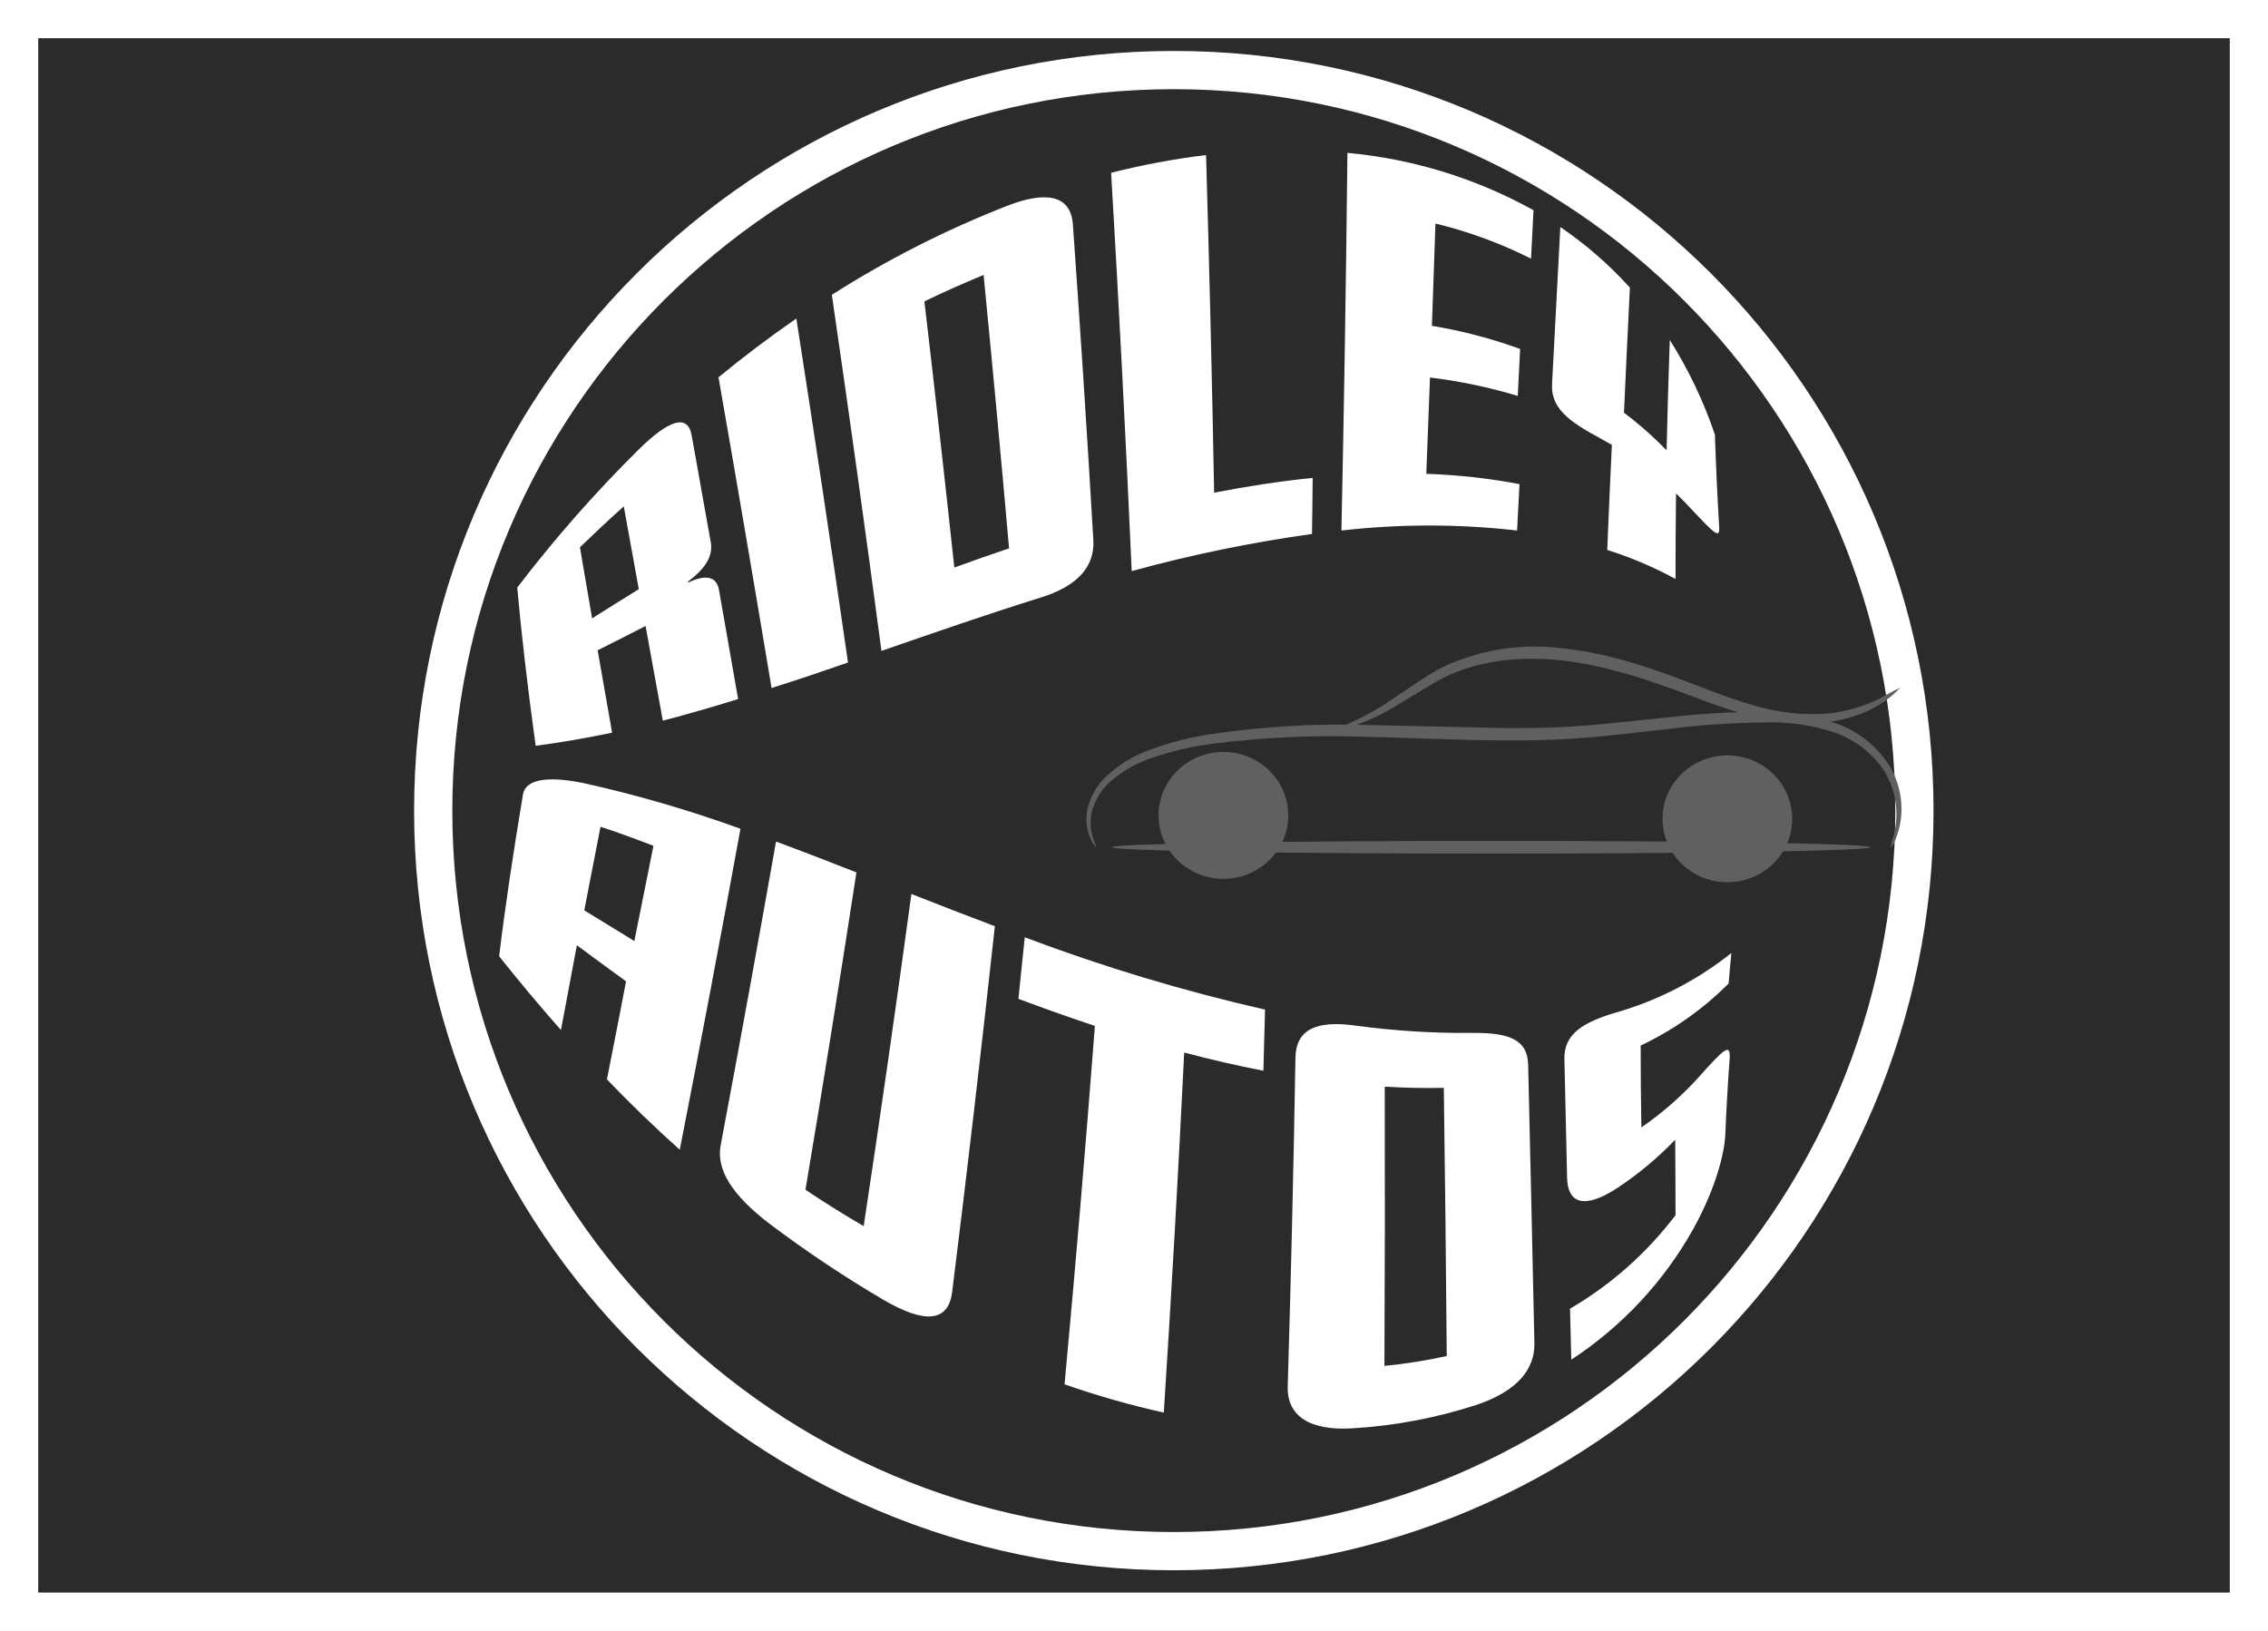
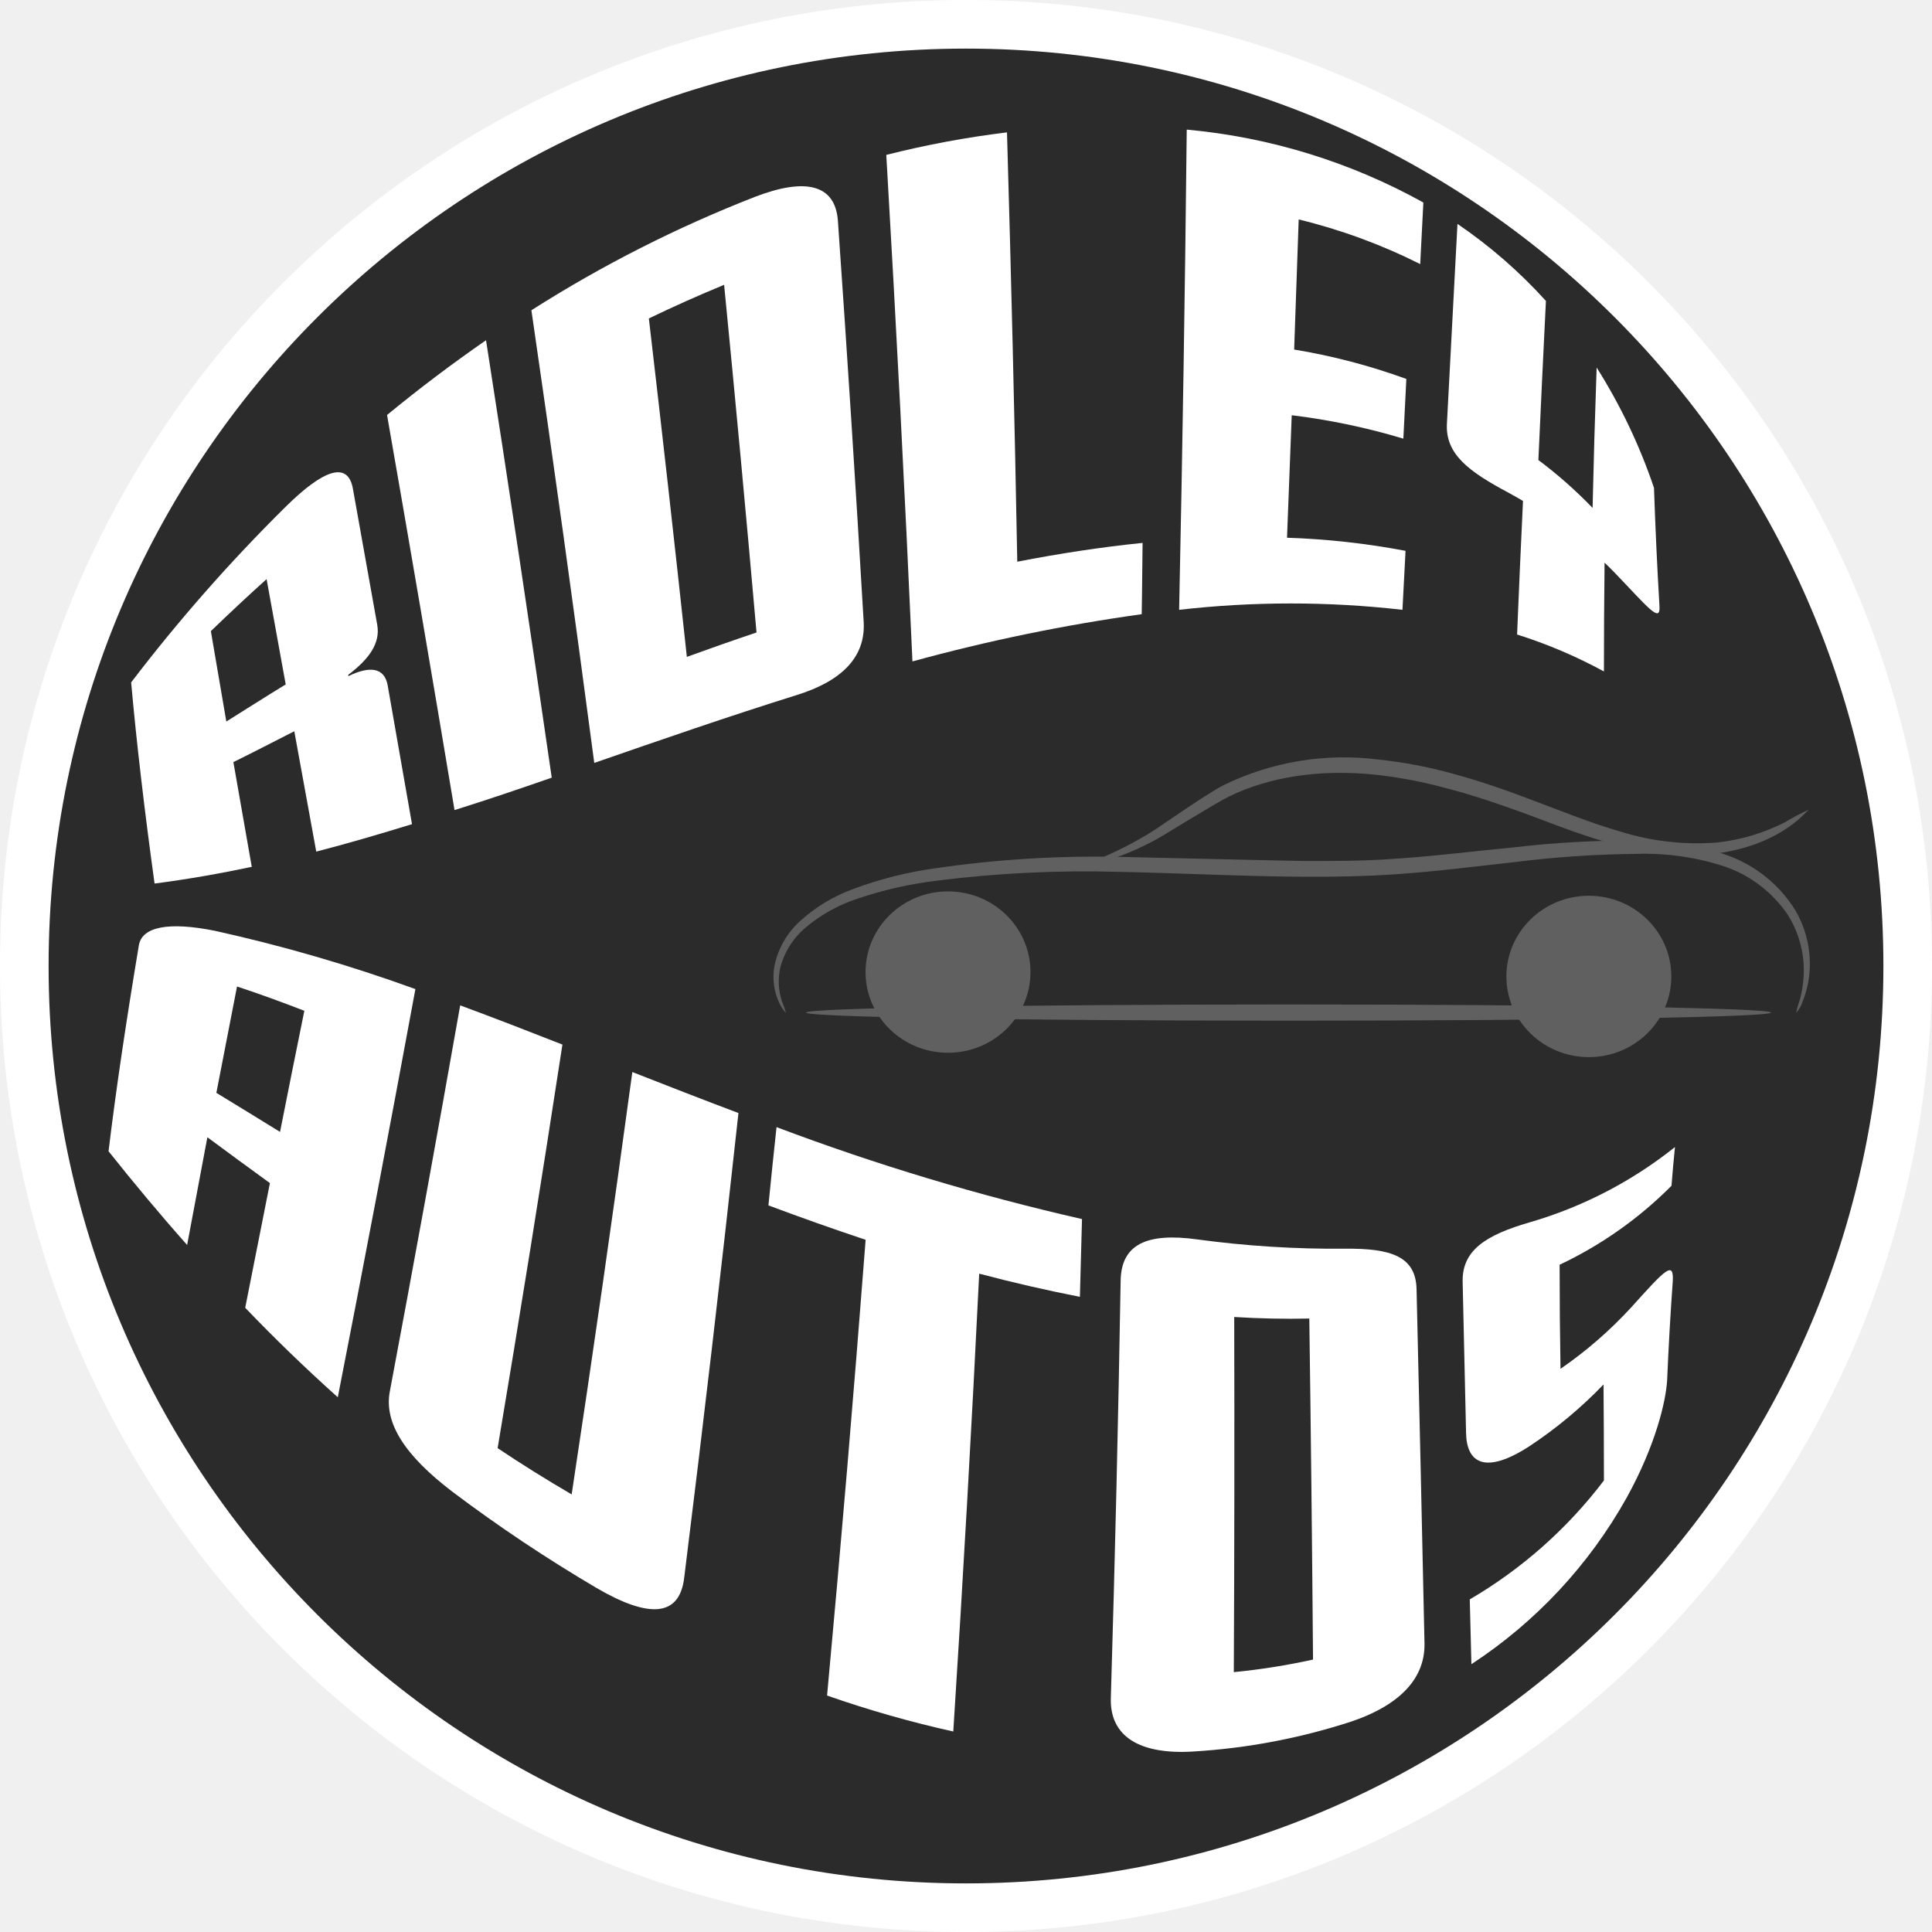
- <svg xmlns="http://www.w3.org/2000/svg" viewBox="0 0 356 256">
+ <svg xmlns="http://www.w3.org/2000/svg" viewBox="0 0 238.5 238.5">
  <defs>
    <style>.cls-1{fill:#2b2b2b;stroke:#fff;stroke-miterlimit:10;stroke-width:6px;}.cls-2{fill:#606060;}.cls-3{fill:#fff;}</style>
  </defs>
  <g id="Layer_2" data-name="Layer 2">
    <g id="Layer_1-2" data-name="Layer 1">
-       <rect class="cls-1" x="3" y="3" width="350" height="250" />
      <g id="Layer_2-2" data-name="Layer 2">
-         <circle class="cls-1" cx="184.25" cy="127.25" r="116.25" />
+         <circle class="cls-1" cx="119.25" cy="119.25" r="116.25" />
        <g id="layer1">
          <g id="g4290">
-             <path id="path4221" class="cls-2" d="M234.06,134c-32.88,0-59.56-.44-59.56-1s26.68-1,59.56-1,59.56.43,59.56,1S266.94,134,234.06,134Z" />
+             <path id="path4221" class="cls-2" d="M159.06,126c-32.88,0-59.56-.44-59.56-1s26.68-1,59.56-1,59.56.43,59.56,1S191.94,126,159.06,126Z" />
            <g id="g4989">
-               <ellipse id="ellipse4991" class="cls-2" cx="192.03" cy="128" rx="10.18" ry="9.96" />
-               <circle id="circle4993" class="cls-2" cx="192.03" cy="128" r="6.62" />
+               <ellipse id="ellipse4991" class="cls-2" cx="117.03" cy="120" rx="10.18" ry="9.96" />
+               <circle id="circle4993" class="cls-2" cx="117.03" cy="120" r="6.62" />
            </g>
            <g id="g5011">
-               <ellipse id="ellipse5013" class="cls-2" cx="271.14" cy="128.54" rx="10.18" ry="9.96" />
-               <circle id="circle5015" class="cls-2" cx="271.14" cy="128.54" r="6.62" />
+               <ellipse id="ellipse5013" class="cls-2" cx="196.14" cy="120.54" rx="10.18" ry="9.96" />
+               <circle id="circle5015" class="cls-2" cx="196.14" cy="120.54" r="6.62" />
            </g>
-             <path id="path5033" class="cls-2" d="M298.29,108c-.14-.18-2.93,4.11-11.11,5.32h0a31.17,31.17,0,0,1-12.48-1c-4-1-7.43-2.41-11.72-4-3-1.08-6.15-2.17-9.38-3a56.34,56.34,0,0,0-8.75-1.68c-7-.73-13.18.28-18.1,2.67-1.69.82-8.23,4.9-9,5.31-4.67,2.54-7.76,3-7.79,2.86-.09-.29,2.86-1.08,7.23-3.81,1.27-.79,6.35-4.42,8.85-5.74a33.77,33.77,0,0,1,19-3.18,56.69,56.69,0,0,1,9.06,1.69c3.32.89,6.54,2,9.54,3.14,4.34,1.62,7.65,3,11.51,4.11A31.64,31.64,0,0,0,287,112h0a24.07,24.07,0,0,0,8.38-2.51,25.14,25.14,0,0,1,2.89-1.52Z" />
-             <path id="path5039" class="cls-2" d="M296.73,133.05a9.32,9.32,0,0,1,.45-1.61,13.87,13.87,0,0,0,.46-4.64,12.83,12.83,0,0,0-1.93-5.85h0a15.48,15.48,0,0,0-7.86-6A31.71,31.71,0,0,0,277,113.41h0a129.63,129.63,0,0,0-14.92,1c-4.61.51-10,1.2-15,1.53-3.58.24-7.19.31-10.9.29-6.48,0-17.37-.51-23-.6h0a146.21,146.21,0,0,0-22.39,1.07h0a49,49,0,0,0-9.95,2.26,19.23,19.23,0,0,0-6.24,3.46h0a9.68,9.68,0,0,0-3.24,5.08,7.86,7.86,0,0,0,.22,4.11,12.41,12.41,0,0,1,.5,1.42s-.43-.35-.86-1.28a7.62,7.62,0,0,1-.59-4.39,10.23,10.23,0,0,1,3.26-5.72h0a19.76,19.76,0,0,1,6.5-3.9,47.54,47.54,0,0,1,10.17-2.56h0a136.79,136.79,0,0,1,22.65-1.4h0c.62,0,21.69.51,23,.51,3.68,0,7.25,0,10.77-.26,5-.31,10.35-1,15-1.43a123.87,123.87,0,0,1,15.13-.84h0a32.36,32.36,0,0,1,11.28,1.86,16.4,16.4,0,0,1,8.29,6.75h0a13.11,13.11,0,0,1,1.79,6.38,12.38,12.38,0,0,1-.86,4.8,3.9,3.9,0,0,1-.83,1.48Z" />
+             <path id="path5033" class="cls-2" d="M223.29,100c-.14-.18-2.93,4.11-11.11,5.32h0a31.17,31.17,0,0,1-12.48-1c-4-1-7.43-2.41-11.72-4-3-1.08-6.15-2.17-9.38-3a56.34,56.34,0,0,0-8.75-1.68c-7-.73-13.18.28-18.1,2.67-1.69.82-8.23,4.9-9,5.31-4.67,2.54-7.76,3-7.79,2.86-.09-.29,2.86-1.08,7.23-3.81,1.27-.79,6.35-4.42,8.85-5.74a33.77,33.77,0,0,1,19-3.18,56.69,56.69,0,0,1,9.06,1.69c3.32.89,6.54,2,9.54,3.14,4.34,1.62,7.65,3,11.51,4.11A31.64,31.64,0,0,0,212,104h0a24.07,24.07,0,0,0,8.38-2.51,25.14,25.14,0,0,1,2.89-1.52Z" />
+             <path id="path5039" class="cls-2" d="M221.73,125.05a9.32,9.32,0,0,1,.45-1.61,13.87,13.87,0,0,0,.46-4.64,12.83,12.83,0,0,0-1.93-5.85h0a15.48,15.48,0,0,0-7.86-6A31.71,31.71,0,0,0,202,105.41h0a129.63,129.63,0,0,0-14.92,1c-4.61.51-10,1.2-15,1.53-3.58.24-7.19.31-10.9.29-6.48,0-17.37-.51-23-.6h0a146.21,146.21,0,0,0-22.39,1.07h0a49,49,0,0,0-10,2.26,19.23,19.23,0,0,0-6.24,3.46h0a9.68,9.68,0,0,0-3.24,5.08,7.86,7.86,0,0,0,.22,4.11,12.41,12.41,0,0,1,.5,1.42s-.43-.35-.86-1.28a7.62,7.62,0,0,1-.59-4.39,10.23,10.23,0,0,1,3.26-5.72h0a19.76,19.76,0,0,1,6.5-3.9,47.54,47.54,0,0,1,10.17-2.56h0a136.79,136.79,0,0,1,22.65-1.4h0c.62,0,21.69.51,23,.51,3.68,0,7.25,0,10.77-.26,5-.31,10.35-1,15-1.43a123.87,123.87,0,0,1,15.13-.84h0a32.36,32.36,0,0,1,11.28,1.86,16.4,16.4,0,0,1,8.29,6.75h0a13.11,13.11,0,0,1,1.79,6.38,12.38,12.38,0,0,1-.86,4.8,3.9,3.9,0,0,1-.83,1.48Z" />
          </g>
        </g>
-         <path class="cls-3" d="M115.86,109.74c-4,1.23-7.88,2.37-11.82,3.39q-1.38-7.55-2.71-14.86c-2.53,1.29-5,2.57-7.52,3.81q1.09,6.33,2.27,12.93c-4,.84-8,1.54-12,2.06-1.24-9-2.22-17.32-2.89-24.83a207.11,207.11,0,0,1,19-21.61c4.78-4.74,7.78-5.73,8.38-2.27q1.48,8.28,3,16.78c.4,2.26-1,4.21-3.57,6.16l0,.17c2.58-1.26,4.46-1.13,4.86,1.15Q114.36,101.1,115.86,109.74ZM100.27,92.49q-1.2-6.6-2.36-13c-2.36,2.12-4.65,4.27-6.88,6.42q.93,5.47,1.91,11.16C95.35,95.57,97.79,94,100.27,92.49Z" />
-         <path class="cls-3" d="M133.11,104c-4,1.39-8,2.75-12,4Q116.94,83,112.78,59.23,118.66,54.39,125,50,129.13,76.48,133.11,104Z" />
-         <path class="cls-3" d="M171.62,84.8c.24,4.31-2.71,7.28-8.26,9-8.51,2.66-16.83,5.55-25,8.38q-3.78-28.42-7.79-55.9a158.71,158.71,0,0,1,27.6-14c6.07-2.34,9.93-1.66,10.24,3Q170.17,60,171.62,84.8Zm-13.23,1.28q-1.9-21.57-4-42.92-4.71,1.94-9.29,4.15,2.43,20.73,4.7,41.78C152.63,88.06,155.5,87.05,158.39,86.08Z" />
-         <path class="cls-3" d="M205.94,83.82a223.13,223.13,0,0,0-28.3,5.83q-1.39-31.28-3.23-62.53a120.43,120.43,0,0,1,14.9-2.78q.78,26.58,1.27,53c5.15-1,10.33-1.8,15.47-2.32C206,78,206,80.89,205.94,83.82Z" />
-         <path class="cls-3" d="M238.13,83.28a121.59,121.59,0,0,0-27.57,0Q211.18,54,211.5,24a74.06,74.06,0,0,1,29.21,9c-.13,2.54-.26,5.08-.39,7.6a70.47,70.47,0,0,0-15-5.51q-.27,8.07-.56,16.06a77,77,0,0,1,13.85,3.63c-.12,2.47-.25,4.92-.37,7.37a82.19,82.19,0,0,0-13.78-2.89q-.28,7.6-.58,15.12A95.36,95.36,0,0,1,238.51,76Q238.32,79.67,238.13,83.28Z" />
-         <path class="cls-3" d="M269.86,82.87c.12,2.13-1.52,0-5.53-4.17-.41-.42-.83-.84-1.25-1.24Q263,84.33,263,90.89a60.08,60.08,0,0,0-10.72-4.56q.33-8.1.73-16.49c-.58-.34-1.17-.68-1.76-1-5-2.66-7.85-4.81-7.63-8.57q.63-12.14,1.3-24.63a60.79,60.79,0,0,1,10.92,9.51q-.5,10-.93,19.64a55.59,55.59,0,0,1,6.69,5.91q.19-8.46.5-17.33a69.4,69.4,0,0,1,7.08,14.85Q269.44,75.83,269.86,82.87Z" />
-         <path class="cls-3" d="M106.7,180.49q-6-5.38-11.43-11.05,1.49-7.51,3-15.39-3.93-2.85-7.72-5.66-1.3,6.84-2.5,13.3c-3.4-3.83-6.63-7.71-9.7-11.57.91-7.58,2.18-16.07,3.74-25.41.38-2.33,3.72-2.95,9.41-1.8a197.64,197.64,0,0,1,24.73,7.19Q111.44,156.34,106.7,180.49Zm-7.13-32.76q1.46-7.33,3-14.95c-2.77-1.07-5.54-2.09-8.31-3-.87,4.48-1.73,8.86-2.55,13.13C94.27,144.46,96.9,146.09,99.57,147.73Z" />
-         <path class="cls-3" d="M149.46,202.79c-.59,4.84-4.38,5-10.82,1.24a188.25,188.25,0,0,1-17.78-11.87c-5.88-4.48-8.47-8.49-7.74-12.38q4.34-23.06,8.69-47.67c4.17,1.54,8.37,3.17,12.62,4.84q-3.9,25.43-8,49.82,4.48,3,9.14,5.71,3.88-25.64,7.49-52.14c4.31,1.69,8.68,3.4,13.1,5.06Q153,174.38,149.46,202.79Z" />
-         <path class="cls-3" d="M198.31,168.09q-6.23-1.22-12.43-2.86-1.38,28.17-3.2,56.52a136.78,136.78,0,0,1-15.58-4.44q2.6-28,4.76-56.26-6-2-12-4.25c.32-3.22.65-6.44,1-9.66a288,288,0,0,0,37.71,11.35Q198.45,163.29,198.31,168.09Z" />
-         <path class="cls-3" d="M240.85,210.88c.07,4-2.6,7.42-8.91,9.6a77.94,77.94,0,0,1-19.66,3.74c-6.54.4-10.31-1.82-10.15-6.63q.78-26,1.21-51.51c.08-4.46,3.21-5.94,9.44-5.08A127.48,127.48,0,0,0,231,162.15c5.82-.07,8.78,1,8.87,5Q240.37,188.39,240.85,210.88Zm-13.76,2q-.17-21.42-.46-42.11c-3.06.07-6.15,0-9.27-.19q.06,21.62-.05,43.84A83,83,0,0,0,227.09,212.87Z" />
-         <path class="cls-3" d="M270.8,178.44c-.17,2.62-1.43,8-5,14.46a58.91,58.91,0,0,1-19.16,20.54c-.07-2.7-.13-5.38-.2-8A56.76,56.76,0,0,0,263,190.76q0-6-.05-11.85a53.72,53.72,0,0,1-9.19,7.65c-5.35,3.45-7.72,2.13-7.78-1.71q-.21-9.43-.42-18.59c-.1-3.95,2.93-5.82,8.29-7.37a52,52,0,0,0,17.92-9.29c-.16,1.57-.3,3.16-.43,4.78a49,49,0,0,1-13.81,9.75q0,6.33.11,12.85a51.6,51.6,0,0,0,8.75-7.61c4.22-4.7,5.24-5.76,5.11-3.22Q271.06,172.09,270.8,178.44Z" />
+         <path class="cls-3" d="M50.86,101.74c-4,1.23-7.88,2.37-11.82,3.39q-1.38-7.55-2.71-14.86c-2.53,1.29-5,2.57-7.52,3.81q1.1,6.33,2.27,12.93c-4,.84-7.95,1.54-12,2.06-1.24-9-2.22-17.32-2.89-24.83a207.11,207.11,0,0,1,19-21.61c4.78-4.74,7.78-5.73,8.38-2.27q1.49,8.28,3,16.78c.4,2.26-1,4.21-3.57,6.16l0,.17c2.58-1.26,4.46-1.13,4.86,1.15Q49.36,93.1,50.86,101.74ZM35.27,84.49q-1.2-6.6-2.36-13c-2.36,2.12-4.65,4.27-6.88,6.42q.93,5.47,1.91,11.16C30.35,87.57,32.79,86,35.27,84.49Z" />
+         <path class="cls-3" d="M68.11,96c-4,1.39-8,2.75-12,4Q51.94,75,47.78,51.23,53.66,46.39,60,42,64.13,68.47,68.11,96Z" />
+         <path class="cls-3" d="M106.62,76.8c.24,4.31-2.71,7.28-8.26,9-8.51,2.66-16.83,5.55-25,8.38Q69.61,65.78,65.6,38.3a158.71,158.71,0,0,1,27.6-14c6.07-2.34,9.93-1.66,10.24,3Q105.17,52,106.62,76.8ZM93.39,78.08q-1.9-21.57-4-42.92-4.71,1.94-9.29,4.15Q82.52,60,84.79,81.09C87.63,80.06,90.5,79.05,93.39,78.08Z" />
+         <path class="cls-3" d="M140.94,75.82a223.13,223.13,0,0,0-28.3,5.83q-1.4-31.28-3.23-62.53a120.43,120.43,0,0,1,14.9-2.78q.78,26.58,1.27,53c5.15-1,10.33-1.8,15.47-2.32C141,70,141,72.89,140.94,75.82Z" />
+         <path class="cls-3" d="M173.13,75.28a121.59,121.59,0,0,0-27.57,0Q146.18,46,146.5,16a74.06,74.06,0,0,1,29.21,9c-.13,2.54-.26,5.08-.39,7.6a70.47,70.47,0,0,0-15-5.51q-.27,8.07-.56,16.06a77,77,0,0,1,13.85,3.63c-.12,2.47-.25,4.92-.37,7.37a82.19,82.19,0,0,0-13.78-2.89q-.28,7.6-.58,15.12A95.36,95.36,0,0,1,173.51,68Q173.32,71.67,173.13,75.28Z" />
+         <path class="cls-3" d="M204.86,74.87c.12,2.13-1.52,0-5.53-4.17-.41-.42-.83-.84-1.25-1.24Q198,76.33,198,82.89a60.08,60.08,0,0,0-10.72-4.56q.33-8.1.73-16.49c-.58-.34-1.17-.68-1.76-1-5-2.66-7.85-4.81-7.63-8.57q.63-12.14,1.3-24.63a60.79,60.79,0,0,1,10.92,9.51q-.5,10-.93,19.64a55.59,55.59,0,0,1,6.69,5.91q.19-8.46.5-17.33a69.4,69.4,0,0,1,7.08,14.85Q204.44,67.83,204.86,74.87Z" />
+         <path class="cls-3" d="M41.7,172.49q-6-5.38-11.43-11.05,1.49-7.51,3.05-15.39-3.93-2.85-7.72-5.66-1.3,6.84-2.5,13.3c-3.4-3.83-6.63-7.71-9.7-11.57.91-7.58,2.18-16.07,3.74-25.41.38-2.33,3.72-2.95,9.41-1.8a197.64,197.64,0,0,1,24.73,7.19Q46.43,148.34,41.7,172.49Zm-7.13-32.76q1.45-7.33,3-14.95c-2.77-1.07-5.54-2.09-8.31-3-.87,4.48-1.73,8.86-2.55,13.13C29.27,136.46,31.9,138.09,34.57,139.73Z" />
+         <path class="cls-3" d="M84.46,194.79c-.59,4.84-4.38,5-10.82,1.24a188.25,188.25,0,0,1-17.78-11.87c-5.88-4.48-8.47-8.49-7.74-12.38q4.34-23.06,8.69-47.67c4.17,1.54,8.37,3.17,12.62,4.84q-3.9,25.43-8,49.82,4.49,3,9.14,5.71,3.89-25.64,7.49-52.14c4.31,1.69,8.68,3.4,13.1,5.06Q88,166.38,84.46,194.79Z" />
+         <path class="cls-3" d="M133.31,160.09q-6.23-1.22-12.43-2.86-1.38,28.17-3.2,56.52a136.78,136.78,0,0,1-15.58-4.44q2.59-28,4.76-56.26-6-2-12-4.25c.32-3.22.65-6.44,1-9.66a288,288,0,0,0,37.71,11.35Q133.45,155.29,133.31,160.09Z" />
+         <path class="cls-3" d="M175.85,202.88c.07,4-2.6,7.42-8.91,9.6a77.94,77.94,0,0,1-19.66,3.74c-6.54.4-10.31-1.82-10.15-6.63q.78-26,1.21-51.51c.08-4.46,3.21-5.94,9.44-5.08A127.48,127.48,0,0,0,166,154.15c5.82-.07,8.78,1,8.87,5Q175.37,180.39,175.85,202.88Zm-13.76,2q-.17-21.42-.46-42.11c-3.06.07-6.15,0-9.27-.19q.06,21.62-.05,43.84A83,83,0,0,0,162.09,204.87Z" />
+         <path class="cls-3" d="M205.8,170.44c-.17,2.62-1.43,8-5,14.46a58.91,58.91,0,0,1-19.16,20.54c-.07-2.7-.13-5.38-.2-8A56.76,56.76,0,0,0,198,182.76q0-6-.05-11.85a53.72,53.72,0,0,1-9.19,7.65c-5.35,3.45-7.72,2.13-7.78-1.71q-.21-9.43-.42-18.59c-.1-3.95,2.93-5.82,8.29-7.37a52,52,0,0,0,17.92-9.29c-.16,1.57-.3,3.16-.43,4.78a49,49,0,0,1-13.81,9.75q0,6.33.11,12.85a51.6,51.6,0,0,0,8.75-7.61c4.22-4.7,5.24-5.76,5.11-3.22Q206.07,164.09,205.8,170.44Z" />
      </g>
    </g>
  </g>
</svg>
